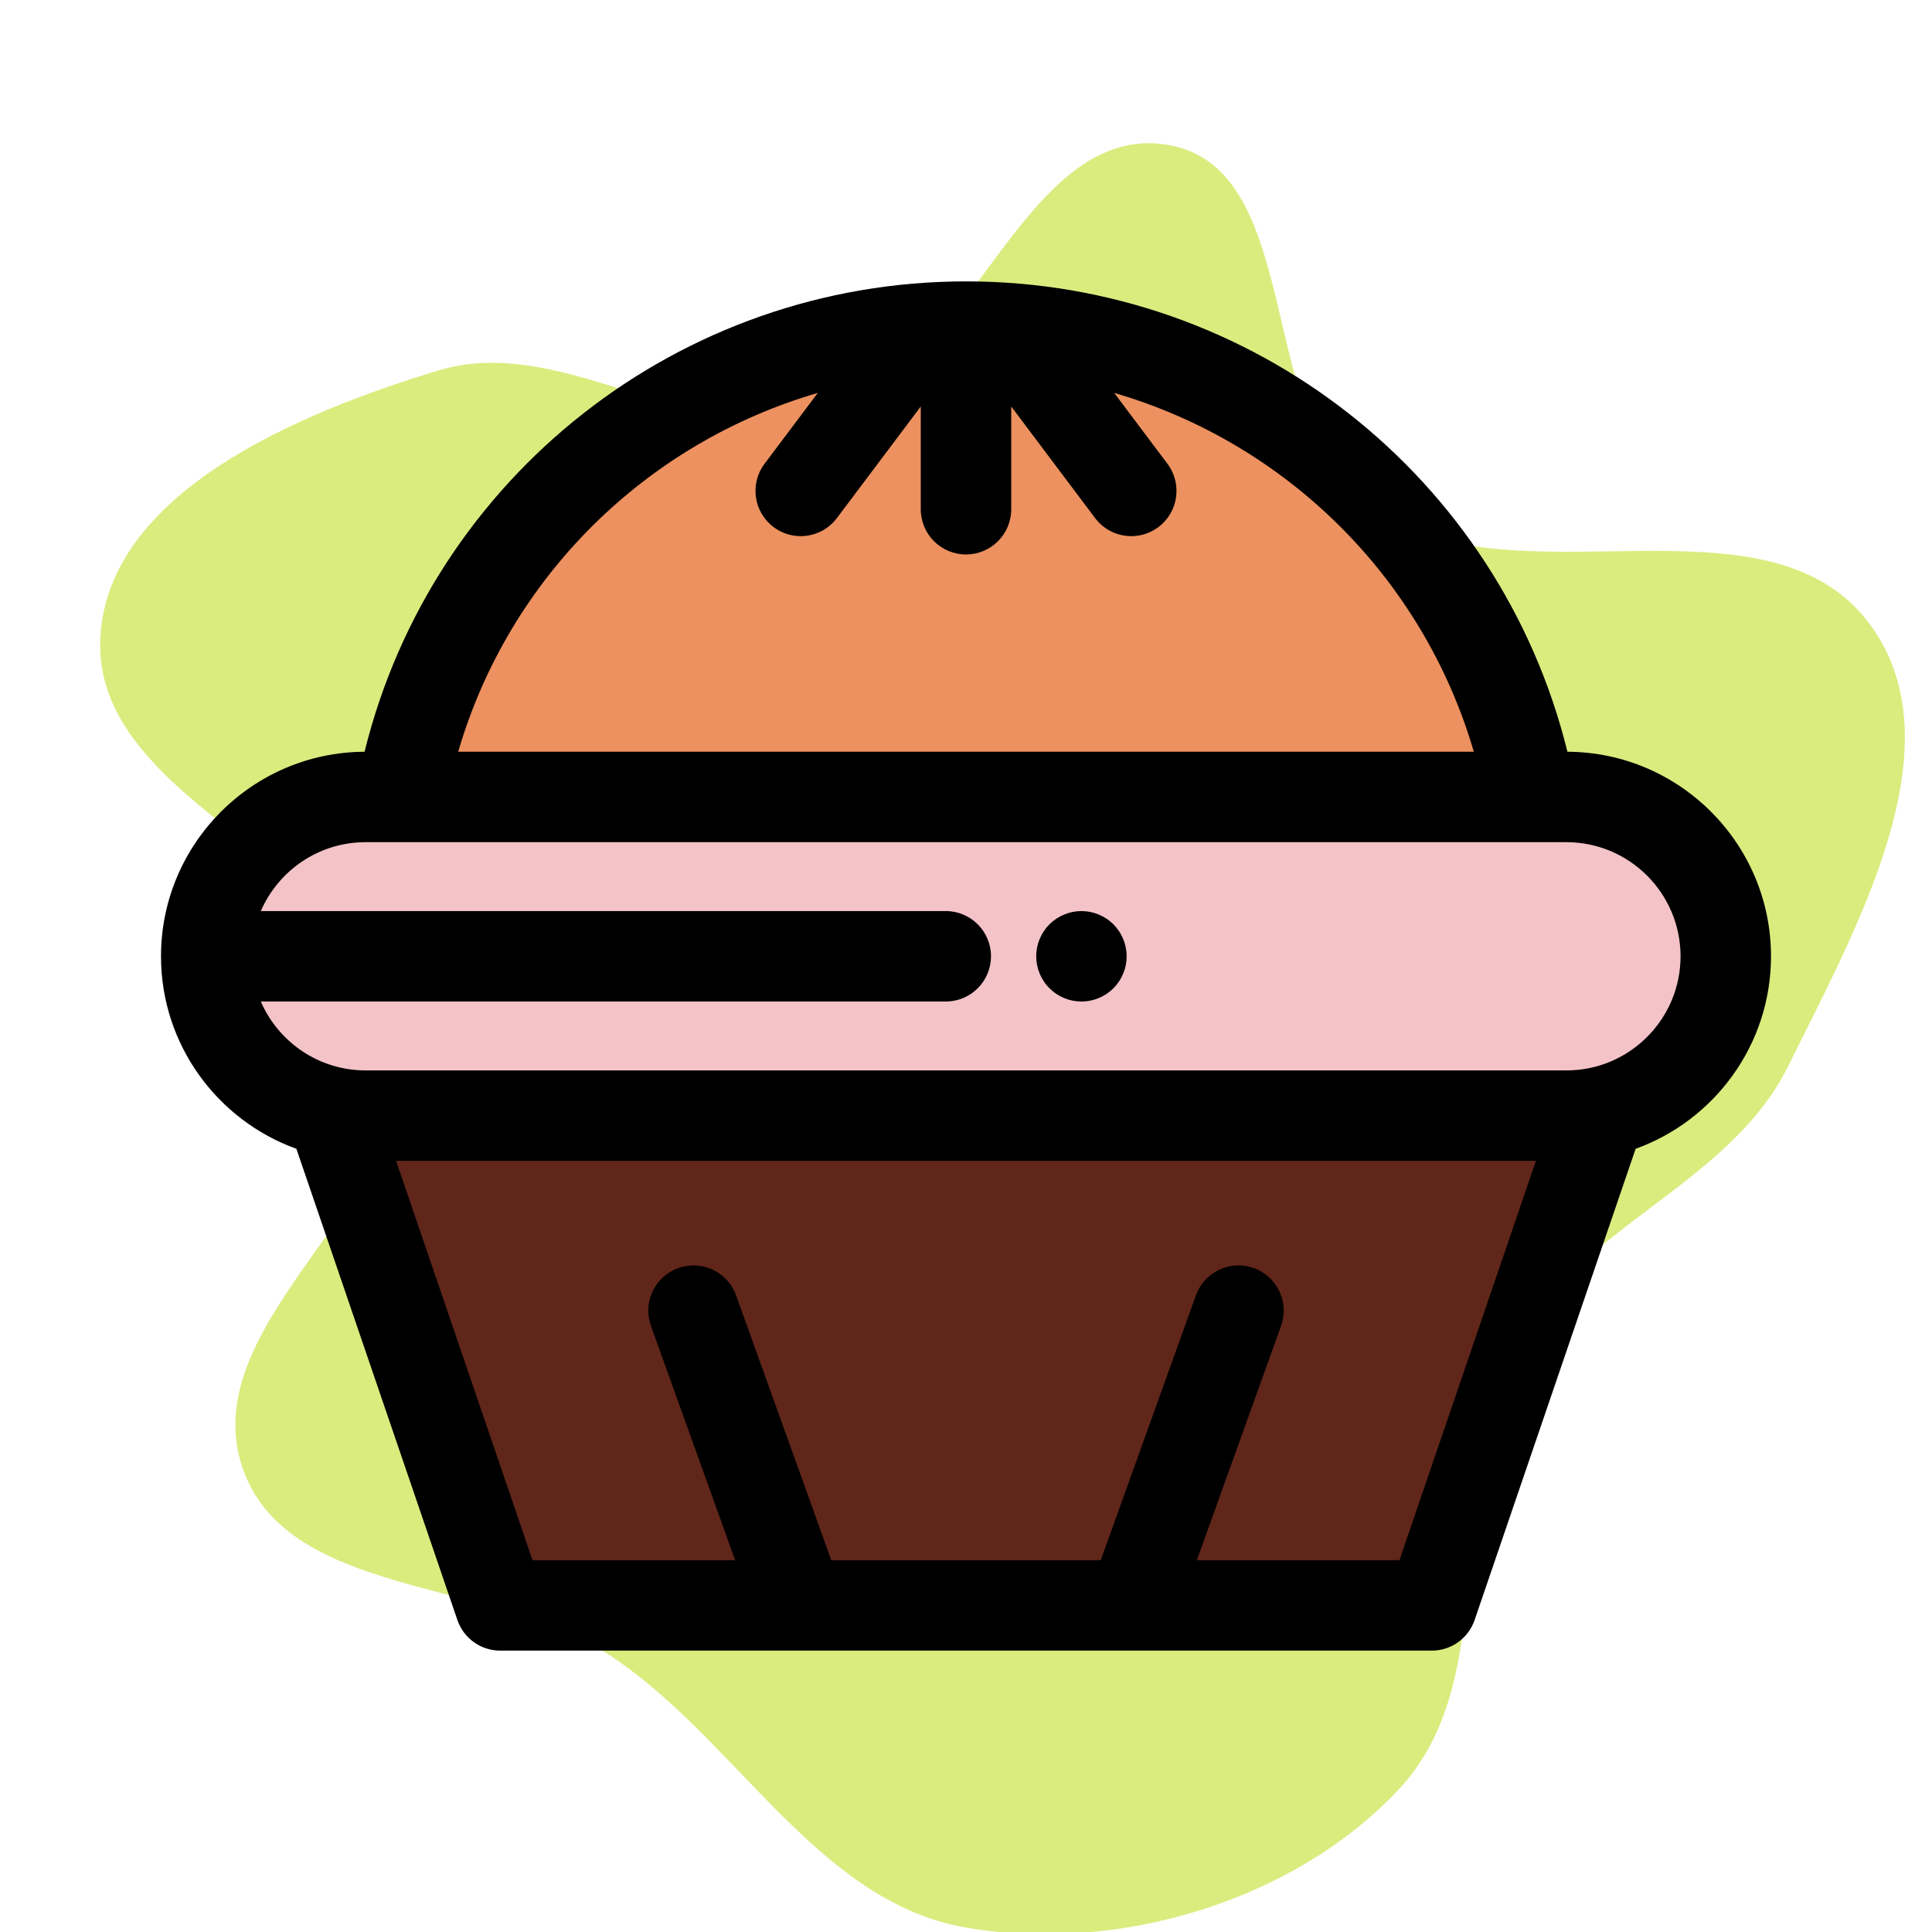
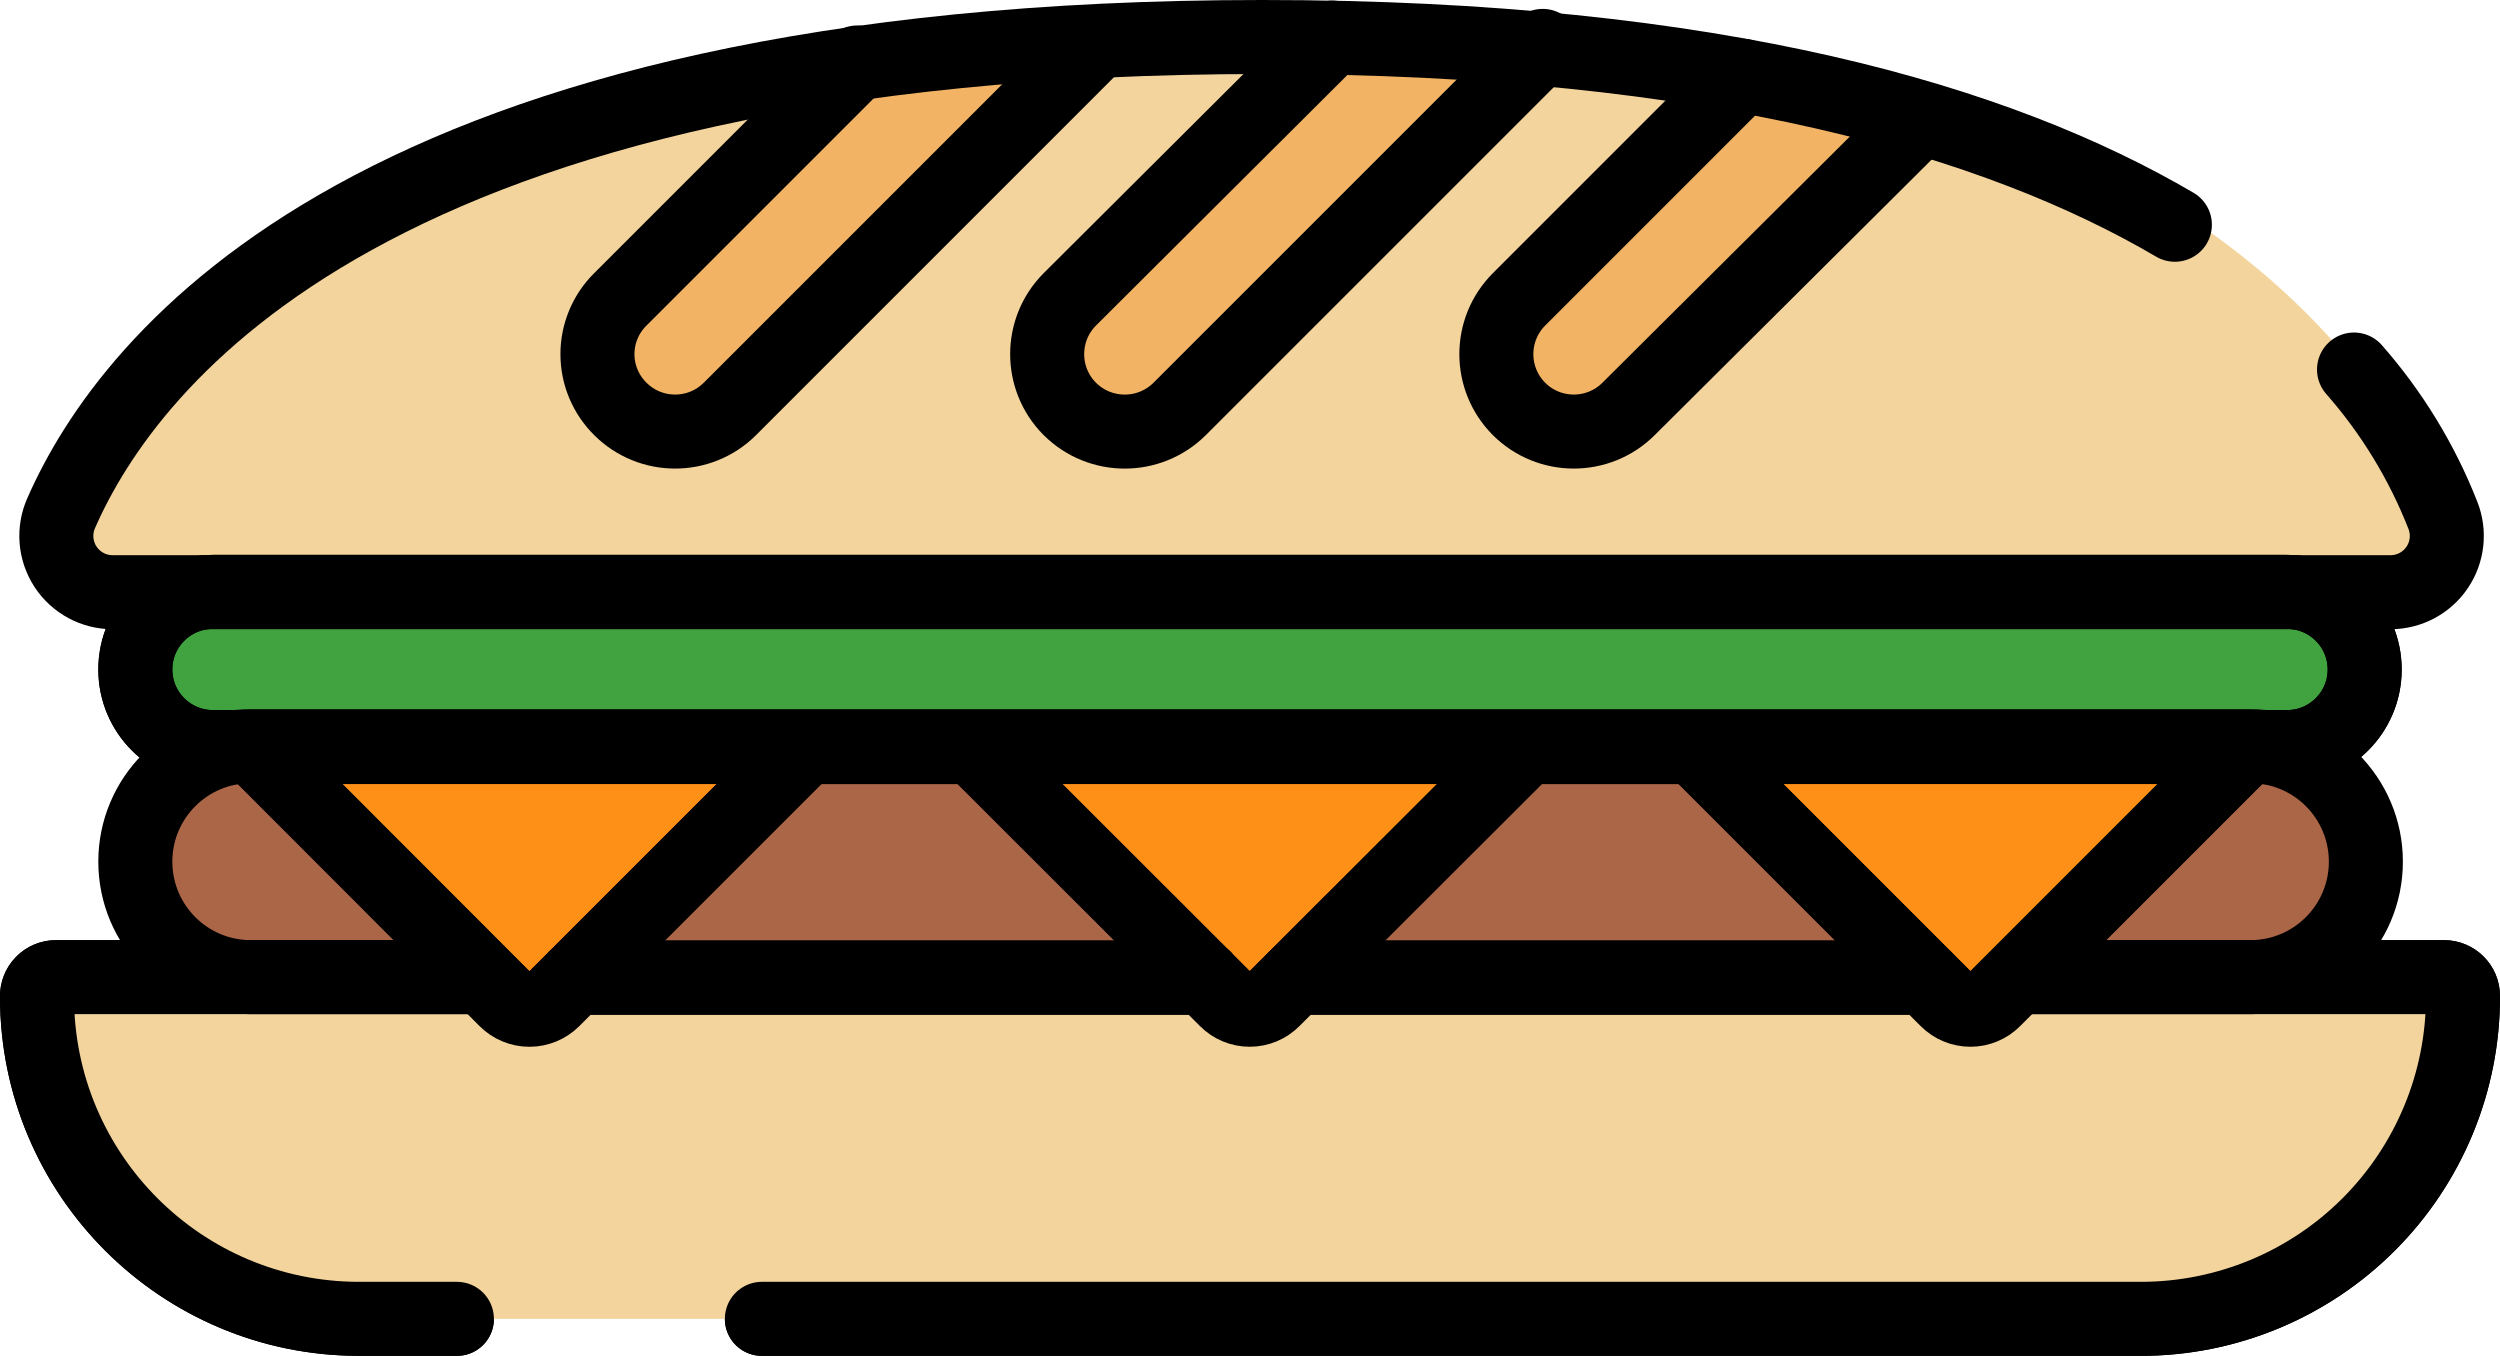
- <svg xmlns="http://www.w3.org/2000/svg" height="800px" width="800px" version="1.1" id="Layer_1" viewBox="-51.2 -51.2 614.40 614.40" xml:space="preserve" fill="#000000">
-   <g id="SVGRepo_bgCarrier" stroke-width="0">
-     <path transform="translate(-51.2, -51.2), scale(19.2)" d="M16,31.927C18.505,32.36,21.42,31.497,23.162,29.645C24.928,27.767,23.859,24.539,25.082,22.269C26.12,20.341,28.654,19.618,29.621,17.654C30.733,15.393,32.472,12.342,30.96,10.326C29.24,8.034,25.069,10.05,22.703,8.434C20.775,7.118,21.652,2.798,19.352,2.401C16.96,1.989,16.074,6.175,13.755,6.891C11.642,7.543,9.377,5.493,7.261,6.136C4.951,6.837,1.786,8.152,1.662,10.562C1.519,13.358,6.226,14.371,6.697,17.13C7.132,19.677,3.206,21.822,4.006,24.279C4.715,26.457,8.099,26.141,10.031,27.373C12.172,28.738,13.498,31.493,16,31.927" fill="#daec7e" strokewidth="0" />
-   </g>
-   <g id="SVGRepo_tracerCarrier" stroke-linecap="round" stroke-linejoin="round" />
-   <g id="SVGRepo_iconCarrier">
-     <polygon style="fill:#60261a;" points="404.135,459.334 107.865,459.334 54.652,303.589 457.348,303.589 " />
-     <path style="fill:#f3c3c7;" d="M446.943,303.589H65.057c-27.987,0-50.675-22.688-50.675-50.675l0,0 c0-27.987,22.688-50.675,50.675-50.675h381.884c27.987,0,50.675,22.688,50.675,50.675l0,0 C497.618,280.901,474.93,303.589,446.943,303.589z" />
-     <path style="fill:#ec915f;" d="M435.656,202.239C420.09,117.155,345.58,52.666,256,52.666S91.91,117.155,76.344,202.239H435.656z" />
-     <path d="M292.703,267.29c-0.933,0-1.87-0.086-2.805-0.273c-0.92-0.187-1.827-0.46-2.688-0.82c-0.864-0.36-1.699-0.805-2.488-1.323 c-0.777-0.532-1.51-1.122-2.186-1.798c-0.662-0.662-1.267-1.395-1.783-2.186c-0.518-0.777-0.964-1.611-1.323-2.474 c-0.36-0.863-0.633-1.769-0.82-2.689c-0.187-0.935-0.288-1.87-0.288-2.819c0-3.782,1.539-7.493,4.215-10.168 c0.676-0.662,1.408-1.266,2.186-1.783c0.791-0.518,1.625-0.964,2.488-1.323c0.863-0.36,1.768-0.633,2.688-0.82 c1.855-0.374,3.768-0.374,5.623,0c0.922,0.187,1.828,0.46,2.689,0.82c0.864,0.36,1.699,0.805,2.488,1.323 c0.777,0.518,1.51,1.122,2.172,1.783c2.689,2.675,4.214,6.386,4.214,10.168c0,0.949-0.086,1.884-0.272,2.819 c-0.187,0.92-0.46,1.827-0.82,2.689s-0.805,1.697-1.323,2.474c-0.532,0.791-1.122,1.525-1.798,2.186 c-0.662,0.676-1.395,1.266-2.172,1.798c-0.791,0.518-1.625,0.964-2.488,1.323c-0.863,0.36-1.768,0.633-2.689,0.82 C294.587,267.204,293.652,267.29,292.703,267.29z" />
-     <path d="M512,252.914c0-35.764-29.01-64.874-64.735-65.05C425.729,100.5,347.142,38.283,256,38.283S86.271,100.5,64.735,187.864 C29.01,188.039,0,217.15,0,252.914c0,28.154,17.979,52.181,43.057,61.22l51.2,149.851c1.989,5.82,7.46,9.732,13.61,9.732h296.27 c6.15,0,11.621-3.912,13.61-9.732l51.2-149.851C494.021,305.094,512,281.068,512,252.914z M208.873,73.751l-16.929,22.524 c-4.772,6.35-3.493,15.366,2.856,20.138c2.589,1.946,5.622,2.885,8.629,2.885c4.368,0,8.682-1.982,11.508-5.741l26.68-35.496v32.682 c0,7.943,6.44,14.382,14.382,14.382c7.942,0,14.382-6.439,14.382-14.382V78.06l26.68,35.498c2.826,3.759,7.141,5.741,11.508,5.741 c3.007,0,6.04-0.939,8.629-2.885c6.35-4.772,7.63-13.788,2.856-20.138l-16.929-22.525c54.446,15.839,98.121,58.487,114.364,114.106 H94.509C110.752,132.238,154.427,89.59,208.873,73.751z M393.852,444.952h-64.434l26.769-74.486 c2.685-7.476-1.197-15.712-8.671-18.399c-7.47-2.688-15.711,1.195-18.399,8.669l-30.266,84.214H213.15l-30.266-84.214 c-2.687-7.476-10.929-11.356-18.399-8.669c-7.474,2.687-11.356,10.923-8.671,18.399l26.769,74.486h-64.436L74.764,317.971h362.472 L393.852,444.952z M446.943,289.207H65.057c-14.906,0-27.734-9.033-33.316-21.911h217.823c7.942,0,14.382-6.439,14.382-14.382 s-6.44-14.382-14.382-14.382H31.743c5.58-12.878,18.41-21.911,33.316-21.911h11.287h359.312h11.287 c20.013,0,36.293,16.28,36.293,36.293S466.956,289.207,446.943,289.207z" />
+ <svg xmlns="http://www.w3.org/2000/svg" viewBox="0 0 84.43 45.79">
+   <defs>
+     <style>.cls-1{fill:#f2d49c;}.cls-2{fill:#ab6647;}.cls-3{fill:#f2b464;}.cls-4{fill:#40a340;}.cls-4,.cls-5,.cls-6{stroke:#000;stroke-linecap:round;stroke-width:2.5px;}.cls-4,.cls-6{stroke-linejoin:round;}.cls-5{fill:#ff9017;stroke-miterlimit:10;}.cls-6{fill:none;}</style>
+   </defs>
+   <g id="Layer_2" data-name="Layer 2">
+     <g id="Layer_1-2" data-name="Layer 1">
+       <path class="cls-1" d="M3.61,20H81a1.7,1.7,0,0,0,1.6-2.28C80.66,12.48,73,.1,42.88.1,13,.1,4.36,12.34,2.05,17.62A1.7,1.7,0,0,0,3.61,20Z" />
+       <path class="cls-2" d="M16,33H8.47a3.9,3.9,0,0,1-3.9-3.9h0a3.9,3.9,0,0,1,3.9-3.9H76a3.9,3.9,0,0,1,3.9,3.9h0A3.9,3.9,0,0,1,76,33H68.41" />
+       <path class="cls-3" d="M36.91,1.55,24.65,13.81a2.62,2.62,0,0,1-3.7,0h0a2.6,2.6,0,0,1,0-3.7l8-8" />
+       <path class="cls-3" d="M52.1,1.55,39.84,13.81a2.63,2.63,0,0,1-3.71,0h0a2.62,2.62,0,0,1,0-3.7L45,1.27" />
+       <path class="cls-3" d="M64.86,4,55,13.81a2.62,2.62,0,0,1-3.7,0h0a2.62,2.62,0,0,1,0-3.7l7.55-7.55" />
+       <rect class="cls-4" x="4.57" y="19.99" width="75.29" height="5.24" rx="2.62" />
+       <path class="cls-5" d="M27.08,25.37l-8.4,8.4a1.13,1.13,0,0,1-1.6,0l-8.39-8.4" />
+       <path class="cls-5" d="M51.41,25.37,43,33.77a1.12,1.12,0,0,1-1.59,0L33,25.37" />
+       <path class="cls-5" d="M75.74,25.37l-8.4,8.4a1.12,1.12,0,0,1-1.59,0l-8.4-8.4" />
+       <line class="cls-6" x1="43.76" y1="33.02" x2="64.82" y2="33.02" />
+       <line class="cls-6" x1="19.43" y1="33.02" x2="40.66" y2="33.02" />
+       <path class="cls-6" d="M15.43,44.54h-3.3A10.88,10.88,0,0,1,1.25,33.66h0A.64.64,0,0,1,1.89,33H16.07" />
+       <path class="cls-6" d="M68.41,33H82.54a.64.64,0,0,1,.64.64h0A10.88,10.88,0,0,1,72.3,44.54H25.73" />
+       <line class="cls-6" x1="40.66" y1="33.02" x2="19.43" y2="33.02" />
+       <line class="cls-6" x1="65" y1="33.02" x2="43.76" y2="33.02" />
+       <path class="cls-1" d="M1.25,33H83.18a0,0,0,0,1,0,0v0A11.52,11.52,0,0,1,71.66,44.54H12.77A11.52,11.52,0,0,1,1.25,33v0a0,0,0,0,1,0,0Z" />
+       <path class="cls-6" d="M73.45,7.59C67.52,4.11,58,1.25,42.64,1.25c-30,0-38.3,10.9-40.57,16.07A1.9,1.9,0,0,0,3.81,20H80.74a1.9,1.9,0,0,0,1.76-2.6,16.71,16.71,0,0,0-3-4.92" />
+       <path class="cls-6" d="M36.91,1.55,24.65,13.81a2.62,2.62,0,0,1-3.7,0h0a2.6,2.6,0,0,1,0-3.7l8-8" />
+       <path class="cls-6" d="M52.1,1.55,39.84,13.81a2.63,2.63,0,0,1-3.71,0h0a2.62,2.62,0,0,1,0-3.7L45,1.27" />
+       <path class="cls-6" d="M64.86,4,55,13.81a2.62,2.62,0,0,1-3.7,0h0a2.62,2.62,0,0,1,0-3.7l7.55-7.55" />
+       <rect class="cls-6" x="4.57" y="19.99" width="75.29" height="5.24" rx="2.62" />
+       <path class="cls-6" d="M27.08,25.37l-8.4,8.4a1.13,1.13,0,0,1-1.6,0l-8.39-8.4" />
+       <path class="cls-6" d="M51.41,25.37,43,33.77a1.12,1.12,0,0,1-1.59,0L33,25.37" />
+       <path class="cls-6" d="M75.74,25.37l-8.4,8.4a1.12,1.12,0,0,1-1.59,0l-8.4-8.4" />
+       <line class="cls-6" x1="43.76" y1="33.02" x2="64.82" y2="33.02" />
+       <line class="cls-6" x1="19.43" y1="33.02" x2="40.66" y2="33.02" />
+       <path class="cls-6" d="M15.43,44.54h-3.3A10.88,10.88,0,0,1,1.25,33.66h0A.64.64,0,0,1,1.89,33H16.07" />
+       <path class="cls-6" d="M68.41,33H82.54a.64.64,0,0,1,.64.64h0A10.88,10.88,0,0,1,72.3,44.54H25.73" />
+       <line class="cls-6" x1="40.66" y1="33.02" x2="19.43" y2="33.02" />
+       <line class="cls-6" x1="65" y1="33.02" x2="43.76" y2="33.02" />
+       <path class="cls-6" d="M16,33H8.47a3.9,3.9,0,0,1-3.9-3.9h0a3.9,3.9,0,0,1,3.9-3.9H76a3.9,3.9,0,0,1,3.9,3.9h0A3.9,3.9,0,0,1,76,33H68.41" />
+     </g>
  </g>
</svg>
